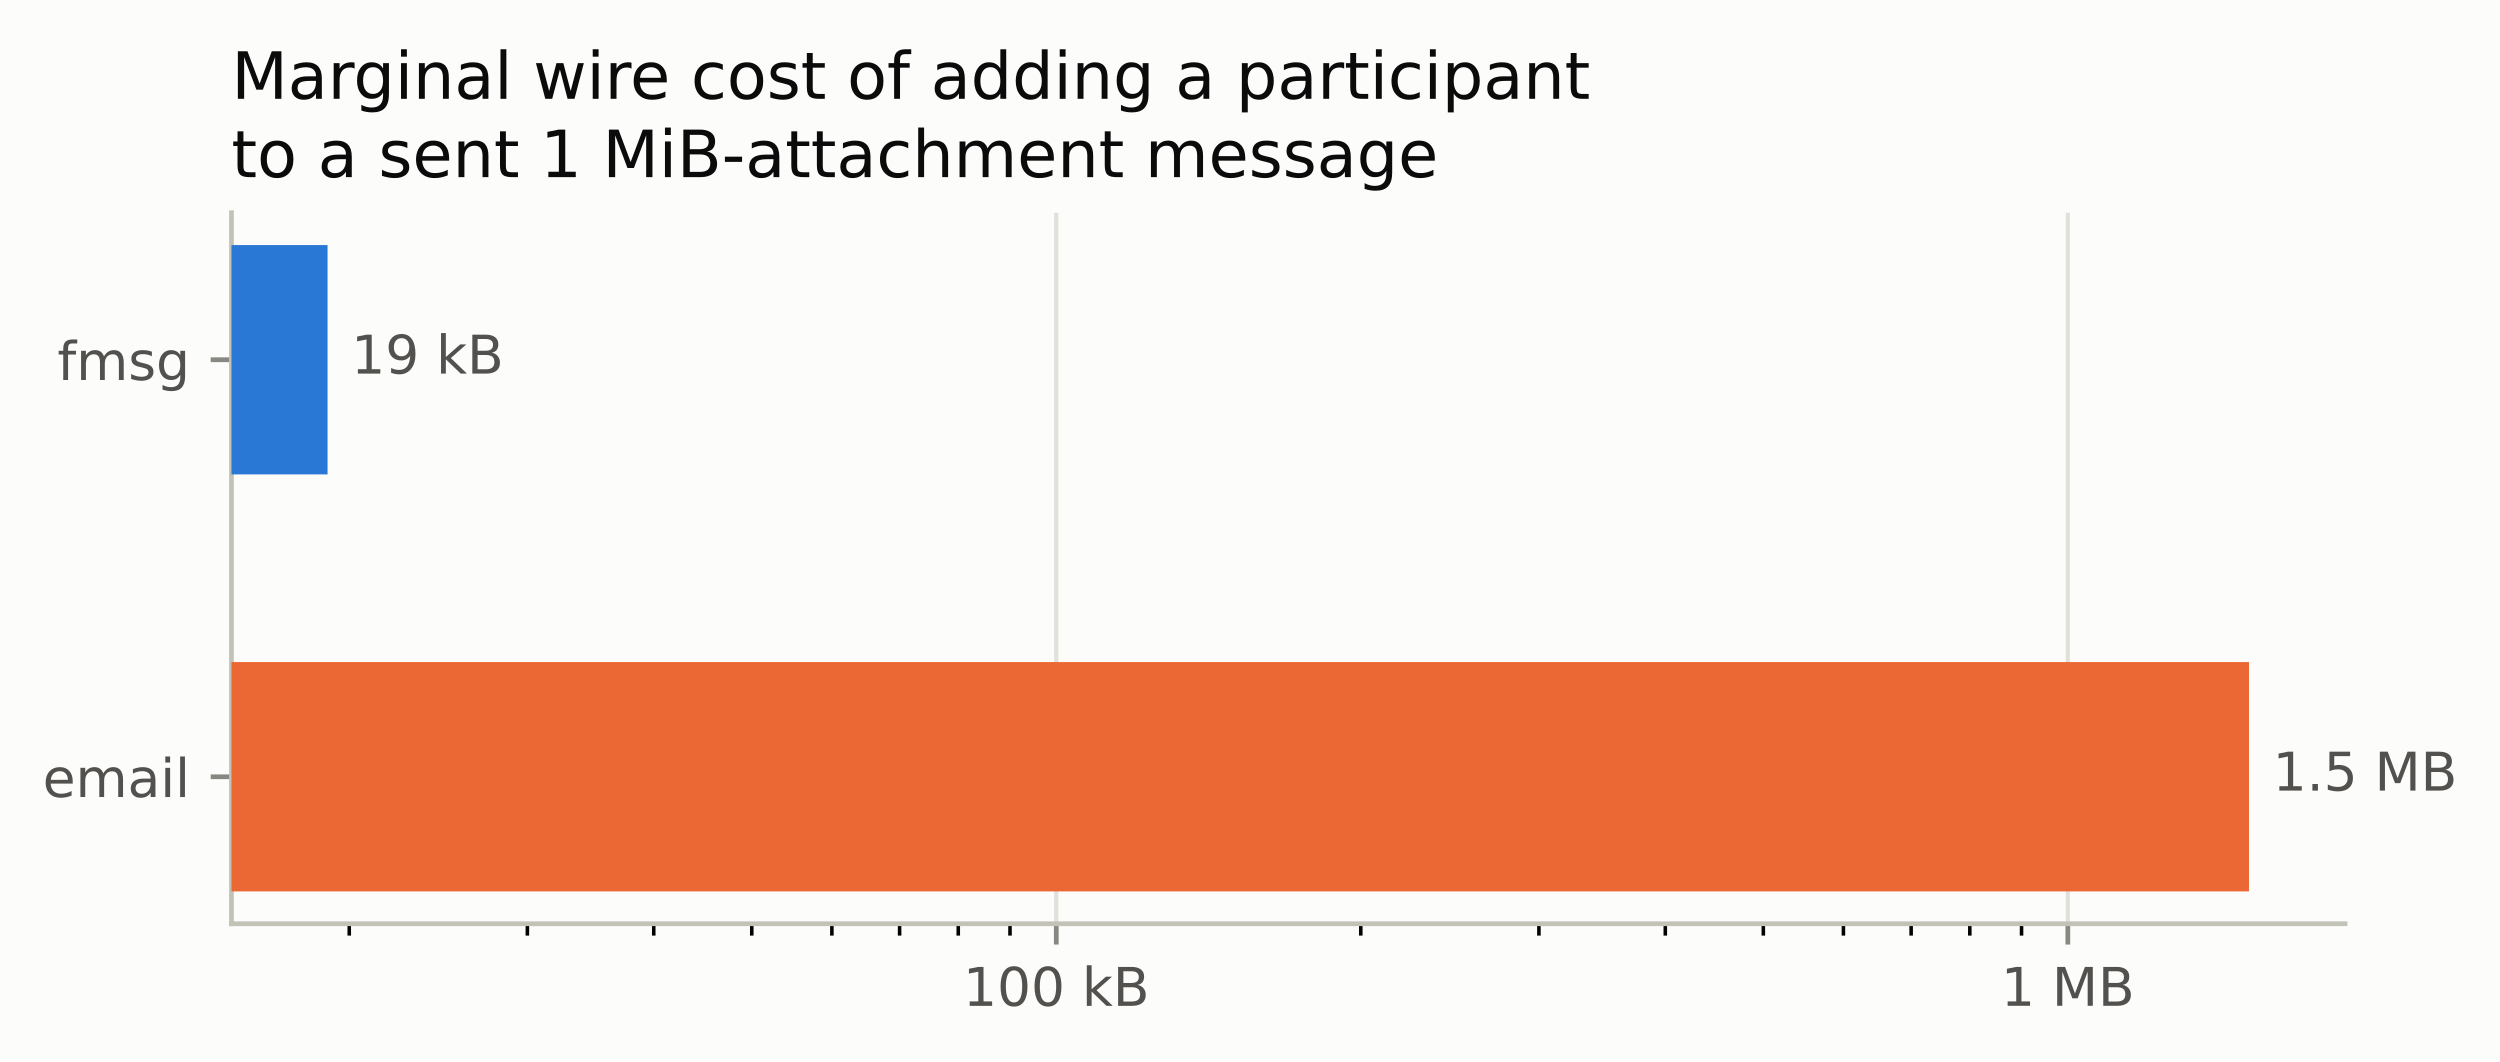
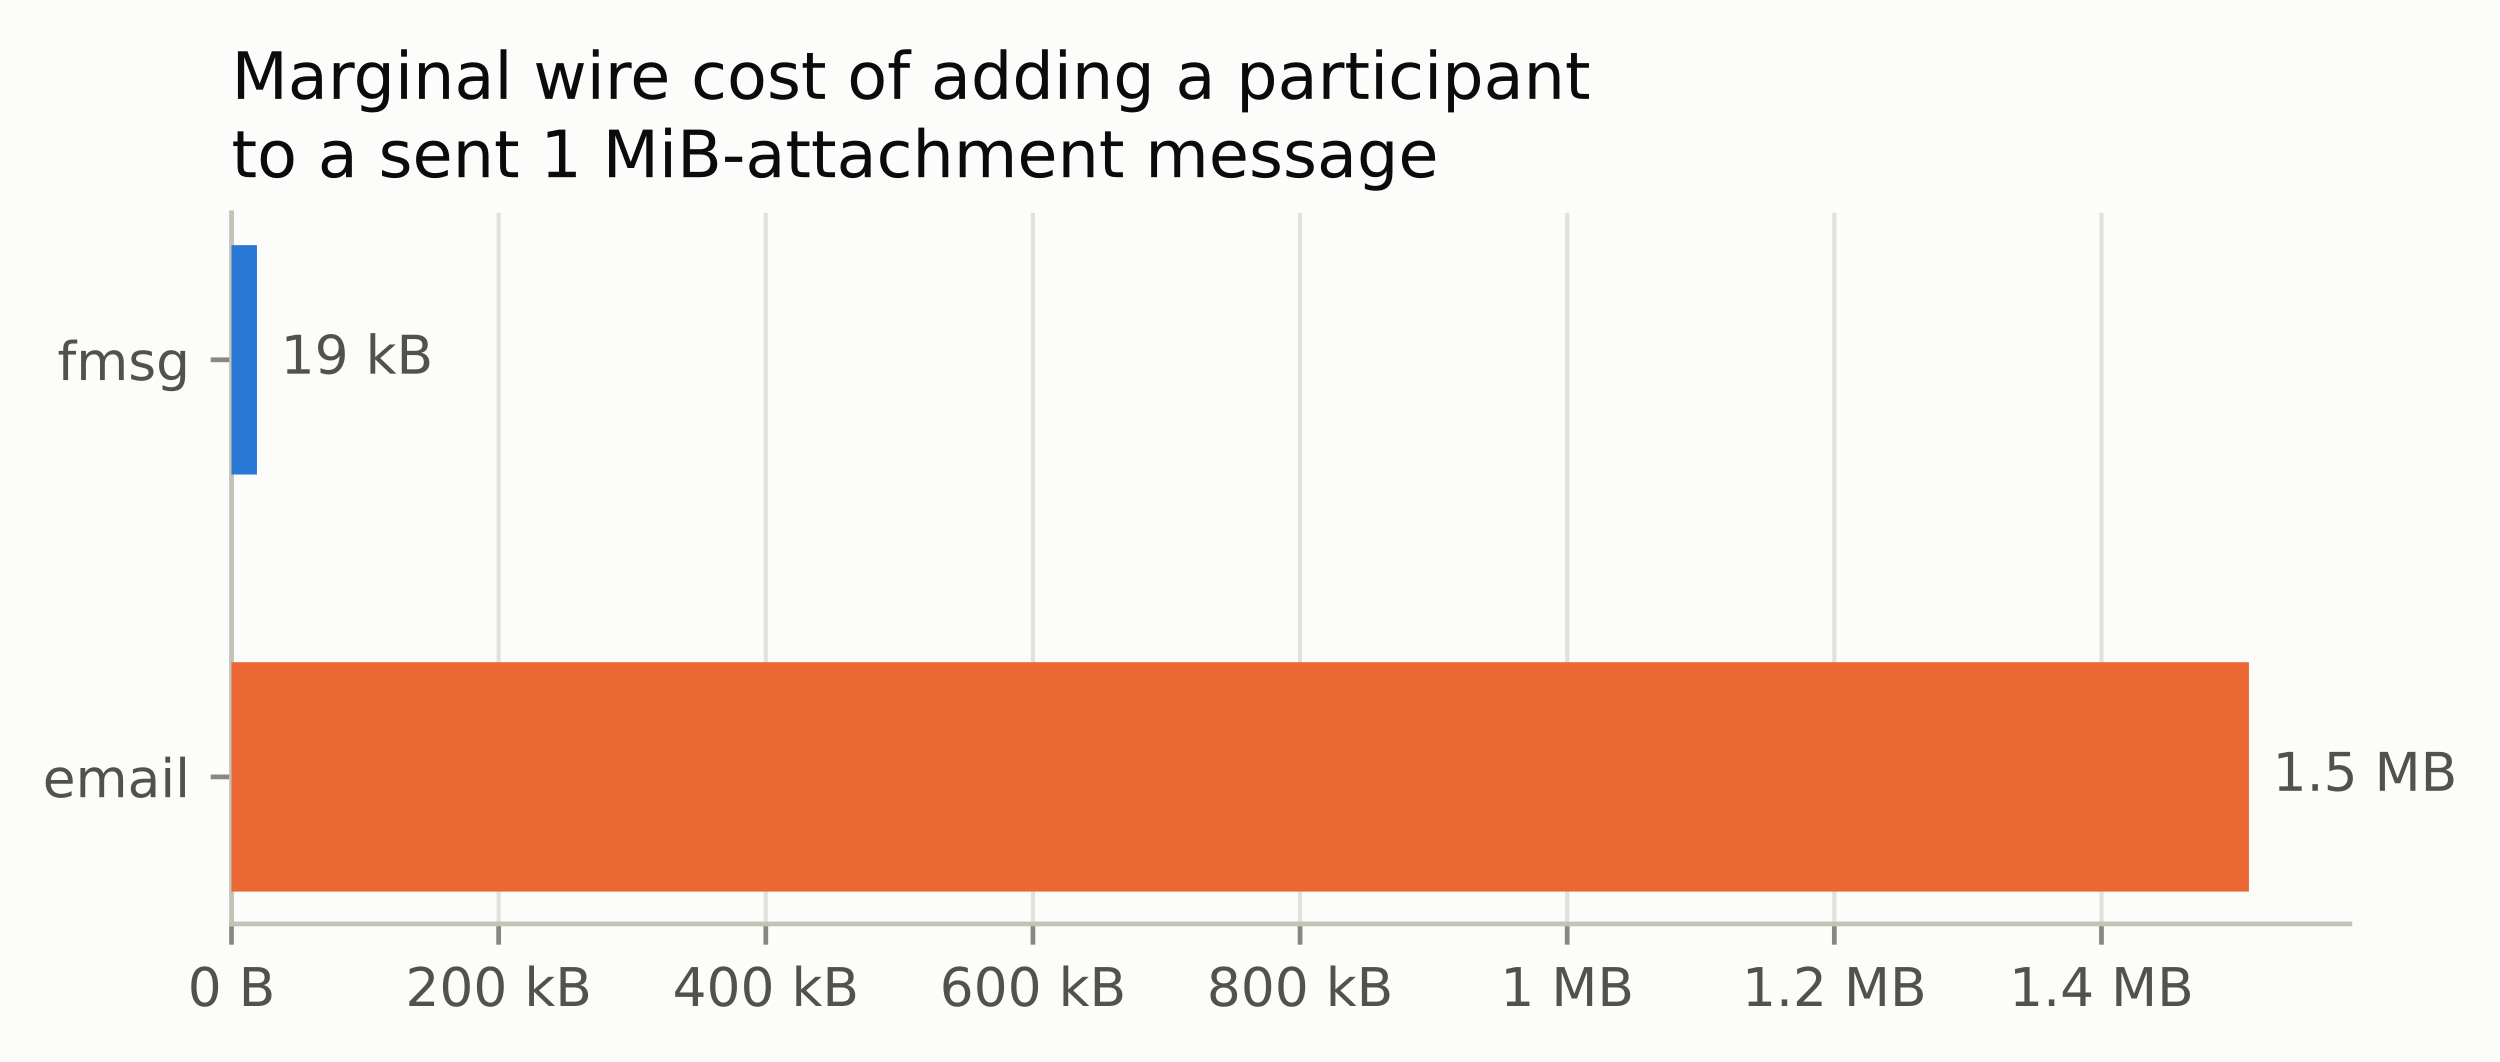
- <svg xmlns="http://www.w3.org/2000/svg" xmlns:xlink="http://www.w3.org/1999/xlink" width="421.436pt" height="178.92pt" viewBox="0 0 421.436 178.92" version="1.1">
+ <svg xmlns="http://www.w3.org/2000/svg" xmlns:xlink="http://www.w3.org/1999/xlink" width="421.355pt" height="178.92pt" viewBox="0 0 421.355 178.92" version="1.1">
  <defs>
    <style type="text/css">*{stroke-linejoin: round; stroke-linecap: butt}</style>
  </defs>
  <g id="figure_1">
    <g id="patch_1">
-       <path d="M 0 178.92  L 421.436 178.92  L 421.436 0  L 0 0  z " style="fill: #fcfcfb" />
+       <path d="M 0 178.92  L 421.355 178.92  L 421.355 0  L 0 0  z " style="fill: #fcfcfb" />
    </g>
    <g id="axes_1">
      <g id="patch_2">
-         <path d="M 39.02 155.72  L 395.318 155.72  L 395.318 35.862  L 39.02 35.862  z " style="fill: #fcfcfb" />
+         <path d="M 39.02 155.72  L 396.043 155.72  L 396.043 35.862  L 39.02 35.862  z " style="fill: #fcfcfb" />
      </g>
      <g id="matplotlib.axis_1">
        <g id="xtick_1">
          <g id="line2d_1">
-             <path d="M 178.063 155.72  L 178.063 35.862  " clip-path="url(#pa912970a33)" style="fill: none; stroke: #e1e0d9; stroke-width: 0.7; stroke-linecap: square" />
+             <path d="M 39.02 155.72  L 39.02 35.862  " clip-path="url(#pa90f599840)" style="fill: none; stroke: #e1e0d9; stroke-width: 0.7; stroke-linecap: square" />
          </g>
          <g id="line2d_2">
            <defs>
-               <path id="mda2823193c" d="M 0 0  L 0 3.5  " style="stroke: #898781; stroke-width: 0.8" />
+               <path id="m9d59f23a86" d="M 0 0  L 0 3.5  " style="stroke: #898781; stroke-width: 0.8" />
            </defs>
            <g>
-               <use xlink:href="#mda2823193c" x="178.063" y="155.72" style="fill: #898781; stroke: #898781; stroke-width: 0.8" />
+               <use xlink:href="#m9d59f23a86" x="39.02" y="155.72" style="fill: #898781; stroke: #898781; stroke-width: 0.8" />
            </g>
          </g>
          <g id="text_1">
-             <g style="fill: #52514e" transform="translate(162.3502 169.5582) scale(0.09 -0.09)">
-               <defs>
-                 <path id="DejaVuSans-14" d="M 794 531  L 1825 531  L 1825 4091  L 703 3866  L 703 4441  L 1819 4666  L 2450 4666  L 2450 531  L 3481 531  L 3481 0  L 794 0  L 794 531  z " transform="scale(0.015625)" />
+             <g style="fill: #52514e" transform="translate(31.63961 169.5575) scale(0.09 -0.09)">
+               <defs>
                <path id="DejaVuSans-13" d="M 2034 4250  Q 1547 4250 1301 3770  Q 1056 3291 1056 2328  Q 1056 1369 1301 889  Q 1547 409 2034 409  Q 2525 409 2770 889  Q 3016 1369 3016 2328  Q 3016 3291 2770 3770  Q 2525 4250 2034 4250  z M 2034 4750  Q 2819 4750 3233 4129  Q 3647 3509 3647 2328  Q 3647 1150 3233 529  Q 2819 -91 2034 -91  Q 1250 -91 836 529  Q 422 1150 422 2328  Q 422 3509 836 4129  Q 1250 4750 2034 4750  z " transform="scale(0.015625)" />
                <path id="DejaVuSans-3" transform="scale(0.015625)" />
+                 <path id="DejaVuSans-25" d="M 1259 2228  L 1259 519  L 2272 519  Q 2781 519 3026 730  Q 3272 941 3272 1375  Q 3272 1813 3026 2020  Q 2781 2228 2272 2228  L 1259 2228  z M 1259 4147  L 1259 2741  L 2194 2741  Q 2656 2741 2882 2914  Q 3109 3088 3109 3444  Q 3109 3797 2882 3972  Q 2656 4147 2194 4147  L 1259 4147  z M 628 4666  L 2241 4666  Q 2963 4666 3353 4366  Q 3744 4066 3744 3513  Q 3744 3084 3544 2831  Q 3344 2578 2956 2516  Q 3422 2416 3680 2098  Q 3938 1781 3938 1306  Q 3938 681 3513 340  Q 3088 0 2303 0  L 628 0  L 628 4666  z " transform="scale(0.015625)" />
+               </defs>
+               <use xlink:href="#DejaVuSans-13" />
+               <use xlink:href="#DejaVuSans-3" transform="translate(63.625 0)" />
+               <use xlink:href="#DejaVuSans-25" transform="translate(95.40625 0)" />
+             </g>
+           </g>
+         </g>
+         <g id="xtick_2">
+           <g id="line2d_3">
+             <path d="M 84.044 155.72  L 84.044 35.862  " clip-path="url(#pa90f599840)" style="fill: none; stroke: #e1e0d9; stroke-width: 0.7; stroke-linecap: square" />
+           </g>
+           <g id="line2d_4">
+             <g>
+               <use xlink:href="#m9d59f23a86" x="84.044" y="155.72" style="fill: #898781; stroke: #898781; stroke-width: 0.8" />
+             </g>
+           </g>
+           <g id="text_2">
+             <g style="fill: #52514e" transform="translate(68.33135 169.5582) scale(0.09 -0.09)">
+               <defs>
+                 <path id="DejaVuSans-15" d="M 1228 531  L 3431 531  L 3431 0  L 469 0  L 469 531  Q 828 903 1448 1529  Q 2069 2156 2228 2338  Q 2531 2678 2651 2914  Q 2772 3150 2772 3378  Q 2772 3750 2511 3984  Q 2250 4219 1831 4219  Q 1534 4219 1204 4116  Q 875 4013 500 3803  L 500 4441  Q 881 4594 1212 4672  Q 1544 4750 1819 4750  Q 2544 4750 2975 4387  Q 3406 4025 3406 3419  Q 3406 3131 3298 2873  Q 3191 2616 2906 2266  Q 2828 2175 2409 1742  Q 1991 1309 1228 531  z " transform="scale(0.015625)" />
                <path id="DejaVuSans-4e" d="M 581 4863  L 1159 4863  L 1159 1991  L 2875 3500  L 3609 3500  L 1753 1863  L 3688 0  L 2938 0  L 1159 1709  L 1159 0  L 581 0  L 581 4863  z " transform="scale(0.015625)" />
-                 <path id="DejaVuSans-25" d="M 1259 2228  L 1259 519  L 2272 519  Q 2781 519 3026 730  Q 3272 941 3272 1375  Q 3272 1813 3026 2020  Q 2781 2228 2272 2228  L 1259 2228  z M 1259 4147  L 1259 2741  L 2194 2741  Q 2656 2741 2882 2914  Q 3109 3088 3109 3444  Q 3109 3797 2882 3972  Q 2656 4147 2194 4147  L 1259 4147  z M 628 4666  L 2241 4666  Q 2963 4666 3353 4366  Q 3744 4066 3744 3513  Q 3744 3084 3544 2831  Q 3344 2578 2956 2516  Q 3422 2416 3680 2098  Q 3938 1781 3938 1306  Q 3938 681 3513 340  Q 3088 0 2303 0  L 628 0  L 628 4666  z " transform="scale(0.015625)" />
-               </defs>
-               <use xlink:href="#DejaVuSans-14" />
+               </defs>
+               <use xlink:href="#DejaVuSans-15" />
              <use xlink:href="#DejaVuSans-13" transform="translate(63.625 0)" />
              <use xlink:href="#DejaVuSans-13" transform="translate(127.25 0)" />
              <use xlink:href="#DejaVuSans-3" transform="translate(190.875 0)" />
              <use xlink:href="#DejaVuSans-4e" transform="translate(222.6562 0)" />
              <use xlink:href="#DejaVuSans-25" transform="translate(280.5625 0)" />
            </g>
          </g>
        </g>
-         <g id="xtick_2">
-           <g id="line2d_3">
-             <path d="M 348.584 155.72  L 348.584 35.862  " clip-path="url(#pa912970a33)" style="fill: none; stroke: #e1e0d9; stroke-width: 0.7; stroke-linecap: square" />
-           </g>
-           <g id="line2d_4">
-             <g>
-               <use xlink:href="#mda2823193c" x="348.584" y="155.72" style="fill: #898781; stroke: #898781; stroke-width: 0.8" />
-             </g>
-           </g>
-           <g id="text_2">
-             <g style="fill: #52514e" transform="translate(337.3204 169.5575) scale(0.09 -0.09)">
-               <defs>
+         <g id="xtick_3">
+           <g id="line2d_5">
+             <path d="M 129.068 155.72  L 129.068 35.862  " clip-path="url(#pa90f599840)" style="fill: none; stroke: #e1e0d9; stroke-width: 0.7; stroke-linecap: square" />
+           </g>
+           <g id="line2d_6">
+             <g>
+               <use xlink:href="#m9d59f23a86" x="129.068" y="155.72" style="fill: #898781; stroke: #898781; stroke-width: 0.8" />
+             </g>
+           </g>
+           <g id="text_3">
+             <g style="fill: #52514e" transform="translate(113.3551 169.5582) scale(0.09 -0.09)">
+               <defs>
+                 <path id="DejaVuSans-17" d="M 2419 4116  L 825 1625  L 2419 1625  L 2419 4116  z M 2253 4666  L 3047 4666  L 3047 1625  L 3713 1625  L 3713 1100  L 3047 1100  L 3047 0  L 2419 0  L 2419 1100  L 313 1100  L 313 1709  L 2253 4666  z " transform="scale(0.015625)" />
+               </defs>
+               <use xlink:href="#DejaVuSans-17" />
+               <use xlink:href="#DejaVuSans-13" transform="translate(63.625 0)" />
+               <use xlink:href="#DejaVuSans-13" transform="translate(127.25 0)" />
+               <use xlink:href="#DejaVuSans-3" transform="translate(190.875 0)" />
+               <use xlink:href="#DejaVuSans-4e" transform="translate(222.6562 0)" />
+               <use xlink:href="#DejaVuSans-25" transform="translate(280.5625 0)" />
+             </g>
+           </g>
+         </g>
+         <g id="xtick_4">
+           <g id="line2d_7">
+             <path d="M 174.092 155.72  L 174.092 35.862  " clip-path="url(#pa90f599840)" style="fill: none; stroke: #e1e0d9; stroke-width: 0.7; stroke-linecap: square" />
+           </g>
+           <g id="line2d_8">
+             <g>
+               <use xlink:href="#m9d59f23a86" x="174.092" y="155.72" style="fill: #898781; stroke: #898781; stroke-width: 0.8" />
+             </g>
+           </g>
+           <g id="text_4">
+             <g style="fill: #52514e" transform="translate(158.3789 169.5582) scale(0.09 -0.09)">
+               <defs>
+                 <path id="DejaVuSans-19" d="M 2113 2584  Q 1688 2584 1439 2293  Q 1191 2003 1191 1497  Q 1191 994 1439 701  Q 1688 409 2113 409  Q 2538 409 2786 701  Q 3034 994 3034 1497  Q 3034 2003 2786 2293  Q 2538 2584 2113 2584  z M 3366 4563  L 3366 3988  Q 3128 4100 2886 4159  Q 2644 4219 2406 4219  Q 1781 4219 1451 3797  Q 1122 3375 1075 2522  Q 1259 2794 1537 2939  Q 1816 3084 2150 3084  Q 2853 3084 3261 2657  Q 3669 2231 3669 1497  Q 3669 778 3244 343  Q 2819 -91 2113 -91  Q 1303 -91 875 529  Q 447 1150 447 2328  Q 447 3434 972 4092  Q 1497 4750 2381 4750  Q 2619 4750 2861 4703  Q 3103 4656 3366 4563  z " transform="scale(0.015625)" />
+               </defs>
+               <use xlink:href="#DejaVuSans-19" />
+               <use xlink:href="#DejaVuSans-13" transform="translate(63.625 0)" />
+               <use xlink:href="#DejaVuSans-13" transform="translate(127.25 0)" />
+               <use xlink:href="#DejaVuSans-3" transform="translate(190.875 0)" />
+               <use xlink:href="#DejaVuSans-4e" transform="translate(222.6562 0)" />
+               <use xlink:href="#DejaVuSans-25" transform="translate(280.5625 0)" />
+             </g>
+           </g>
+         </g>
+         <g id="xtick_5">
+           <g id="line2d_9">
+             <path d="M 219.115 155.72  L 219.115 35.862  " clip-path="url(#pa90f599840)" style="fill: none; stroke: #e1e0d9; stroke-width: 0.7; stroke-linecap: square" />
+           </g>
+           <g id="line2d_10">
+             <g>
+               <use xlink:href="#m9d59f23a86" x="219.115" y="155.72" style="fill: #898781; stroke: #898781; stroke-width: 0.8" />
+             </g>
+           </g>
+           <g id="text_5">
+             <g style="fill: #52514e" transform="translate(203.4027 169.5582) scale(0.09 -0.09)">
+               <defs>
+                 <path id="DejaVuSans-1b" d="M 2034 2216  Q 1584 2216 1326 1975  Q 1069 1734 1069 1313  Q 1069 891 1326 650  Q 1584 409 2034 409  Q 2484 409 2743 651  Q 3003 894 3003 1313  Q 3003 1734 2745 1975  Q 2488 2216 2034 2216  z M 1403 2484  Q 997 2584 770 2862  Q 544 3141 544 3541  Q 544 4100 942 4425  Q 1341 4750 2034 4750  Q 2731 4750 3128 4425  Q 3525 4100 3525 3541  Q 3525 3141 3298 2862  Q 3072 2584 2669 2484  Q 3125 2378 3379 2068  Q 3634 1759 3634 1313  Q 3634 634 3220 271  Q 2806 -91 2034 -91  Q 1263 -91 848 271  Q 434 634 434 1313  Q 434 1759 690 2068  Q 947 2378 1403 2484  z M 1172 3481  Q 1172 3119 1398 2916  Q 1625 2713 2034 2713  Q 2441 2713 2670 2916  Q 2900 3119 2900 3481  Q 2900 3844 2670 4047  Q 2441 4250 2034 4250  Q 1625 4250 1398 4047  Q 1172 3844 1172 3481  z " transform="scale(0.015625)" />
+               </defs>
+               <use xlink:href="#DejaVuSans-1b" />
+               <use xlink:href="#DejaVuSans-13" transform="translate(63.625 0)" />
+               <use xlink:href="#DejaVuSans-13" transform="translate(127.25 0)" />
+               <use xlink:href="#DejaVuSans-3" transform="translate(190.875 0)" />
+               <use xlink:href="#DejaVuSans-4e" transform="translate(222.6562 0)" />
+               <use xlink:href="#DejaVuSans-25" transform="translate(280.5625 0)" />
+             </g>
+           </g>
+         </g>
+         <g id="xtick_6">
+           <g id="line2d_11">
+             <path d="M 264.139 155.72  L 264.139 35.862  " clip-path="url(#pa90f599840)" style="fill: none; stroke: #e1e0d9; stroke-width: 0.7; stroke-linecap: square" />
+           </g>
+           <g id="line2d_12">
+             <g>
+               <use xlink:href="#m9d59f23a86" x="264.139" y="155.72" style="fill: #898781; stroke: #898781; stroke-width: 0.8" />
+             </g>
+           </g>
+           <g id="text_6">
+             <g style="fill: #52514e" transform="translate(252.8758 169.5575) scale(0.09 -0.09)">
+               <defs>
+                 <path id="DejaVuSans-14" d="M 794 531  L 1825 531  L 1825 4091  L 703 3866  L 703 4441  L 1819 4666  L 2450 4666  L 2450 531  L 3481 531  L 3481 0  L 794 0  L 794 531  z " transform="scale(0.015625)" />
                <path id="DejaVuSans-30" d="M 628 4666  L 1569 4666  L 2759 1491  L 3956 4666  L 4897 4666  L 4897 0  L 4281 0  L 4281 4097  L 3078 897  L 2444 897  L 1241 4097  L 1241 0  L 628 0  L 628 4666  z " transform="scale(0.015625)" />
              </defs>
              <use xlink:href="#DejaVuSans-14" />
              <use xlink:href="#DejaVuSans-3" transform="translate(63.625 0)" />
              <use xlink:href="#DejaVuSans-30" transform="translate(95.40625 0)" />
              <use xlink:href="#DejaVuSans-25" transform="translate(181.6875 0)" />
            </g>
          </g>
        </g>
-         <g id="xtick_3">
-           <g id="line2d_5">
-             <defs>
-               <path id="ma41afe342b" d="M 0 0  L 0 2  " style="stroke: #000000; stroke-width: 0.6" />
-             </defs>
-             <g>
-               <use xlink:href="#ma41afe342b" x="58.874" y="155.72" style="stroke: #000000; stroke-width: 0.6" />
-             </g>
-           </g>
-         </g>
-         <g id="xtick_4">
-           <g id="line2d_6">
-             <g>
-               <use xlink:href="#ma41afe342b" x="88.901" y="155.72" style="stroke: #000000; stroke-width: 0.6" />
-             </g>
-           </g>
-         </g>
-         <g id="xtick_5">
-           <g id="line2d_7">
-             <g>
-               <use xlink:href="#ma41afe342b" x="110.206" y="155.72" style="stroke: #000000; stroke-width: 0.6" />
-             </g>
-           </g>
-         </g>
-         <g id="xtick_6">
-           <g id="line2d_8">
-             <g>
-               <use xlink:href="#ma41afe342b" x="126.731" y="155.72" style="stroke: #000000; stroke-width: 0.6" />
-             </g>
-           </g>
-         </g>
        <g id="xtick_7">
-           <g id="line2d_9">
-             <g>
-               <use xlink:href="#ma41afe342b" x="140.233" y="155.72" style="stroke: #000000; stroke-width: 0.6" />
+           <g id="line2d_13">
+             <path d="M 309.163 155.72  L 309.163 35.862  " clip-path="url(#pa90f599840)" style="fill: none; stroke: #e1e0d9; stroke-width: 0.7; stroke-linecap: square" />
+           </g>
+           <g id="line2d_14">
+             <g>
+               <use xlink:href="#m9d59f23a86" x="309.163" y="155.72" style="fill: #898781; stroke: #898781; stroke-width: 0.8" />
+             </g>
+           </g>
+           <g id="text_7">
+             <g style="fill: #52514e" transform="translate(293.6063 169.5575) scale(0.09 -0.09)">
+               <defs>
+                 <path id="DejaVuSans-11" d="M 684 794  L 1344 794  L 1344 0  L 684 0  L 684 794  z " transform="scale(0.015625)" />
+               </defs>
+               <use xlink:href="#DejaVuSans-14" />
+               <use xlink:href="#DejaVuSans-11" transform="translate(63.625 0)" />
+               <use xlink:href="#DejaVuSans-15" transform="translate(95.40625 0)" />
+               <use xlink:href="#DejaVuSans-3" transform="translate(159.0312 0)" />
+               <use xlink:href="#DejaVuSans-30" transform="translate(190.8125 0)" />
+               <use xlink:href="#DejaVuSans-25" transform="translate(277.0938 0)" />
            </g>
          </g>
        </g>
        <g id="xtick_8">
-           <g id="line2d_10">
-             <g>
-               <use xlink:href="#ma41afe342b" x="151.649" y="155.72" style="stroke: #000000; stroke-width: 0.6" />
-             </g>
-           </g>
-         </g>
-         <g id="xtick_9">
-           <g id="line2d_11">
-             <g>
-               <use xlink:href="#ma41afe342b" x="161.538" y="155.72" style="stroke: #000000; stroke-width: 0.6" />
-             </g>
-           </g>
-         </g>
-         <g id="xtick_10">
-           <g id="line2d_12">
-             <g>
-               <use xlink:href="#ma41afe342b" x="170.26" y="155.72" style="stroke: #000000; stroke-width: 0.6" />
-             </g>
-           </g>
-         </g>
-         <g id="xtick_11">
-           <g id="line2d_13">
-             <g>
-               <use xlink:href="#ma41afe342b" x="229.395" y="155.72" style="stroke: #000000; stroke-width: 0.6" />
-             </g>
-           </g>
-         </g>
-         <g id="xtick_12">
-           <g id="line2d_14">
-             <g>
-               <use xlink:href="#ma41afe342b" x="259.422" y="155.72" style="stroke: #000000; stroke-width: 0.6" />
-             </g>
-           </g>
-         </g>
-         <g id="xtick_13">
          <g id="line2d_15">
-             <g>
-               <use xlink:href="#ma41afe342b" x="280.727" y="155.72" style="stroke: #000000; stroke-width: 0.6" />
-             </g>
-           </g>
-         </g>
-         <g id="xtick_14">
+             <path d="M 354.187 155.72  L 354.187 35.862  " clip-path="url(#pa90f599840)" style="fill: none; stroke: #e1e0d9; stroke-width: 0.7; stroke-linecap: square" />
+           </g>
          <g id="line2d_16">
            <g>
-               <use xlink:href="#ma41afe342b" x="297.252" y="155.72" style="stroke: #000000; stroke-width: 0.6" />
-             </g>
-           </g>
-         </g>
-         <g id="xtick_15">
-           <g id="line2d_17">
-             <g>
-               <use xlink:href="#ma41afe342b" x="310.754" y="155.72" style="stroke: #000000; stroke-width: 0.6" />
-             </g>
-           </g>
-         </g>
-         <g id="xtick_16">
-           <g id="line2d_18">
-             <g>
-               <use xlink:href="#ma41afe342b" x="322.17" y="155.72" style="stroke: #000000; stroke-width: 0.6" />
-             </g>
-           </g>
-         </g>
-         <g id="xtick_17">
-           <g id="line2d_19">
-             <g>
-               <use xlink:href="#ma41afe342b" x="332.059" y="155.72" style="stroke: #000000; stroke-width: 0.6" />
-             </g>
-           </g>
-         </g>
-         <g id="xtick_18">
-           <g id="line2d_20">
-             <g>
-               <use xlink:href="#ma41afe342b" x="340.781" y="155.72" style="stroke: #000000; stroke-width: 0.6" />
+               <use xlink:href="#m9d59f23a86" x="354.187" y="155.72" style="fill: #898781; stroke: #898781; stroke-width: 0.8" />
+             </g>
+           </g>
+           <g id="text_8">
+             <g style="fill: #52514e" transform="translate(338.6301 169.5575) scale(0.09 -0.09)">
+               <use xlink:href="#DejaVuSans-14" />
+               <use xlink:href="#DejaVuSans-11" transform="translate(63.625 0)" />
+               <use xlink:href="#DejaVuSans-17" transform="translate(95.40625 0)" />
+               <use xlink:href="#DejaVuSans-3" transform="translate(159.0312 0)" />
+               <use xlink:href="#DejaVuSans-30" transform="translate(190.8125 0)" />
+               <use xlink:href="#DejaVuSans-25" transform="translate(277.0938 0)" />
            </g>
          </g>
        </g>
      </g>
      <g id="matplotlib.axis_2">
        <g id="ytick_1">
-           <g id="line2d_21">
+           <g id="line2d_17">
            <defs>
-               <path id="ma1373d95f1" d="M 0 0  L -3.5 0  " style="stroke: #898781; stroke-width: 0.8" />
+               <path id="m1f90172dfd" d="M 0 0  L -3.5 0  " style="stroke: #898781; stroke-width: 0.8" />
            </defs>
            <g>
-               <use xlink:href="#ma1373d95f1" x="39.02" y="60.642" style="fill: #898781; stroke: #898781; stroke-width: 0.8" />
-             </g>
-           </g>
-           <g id="text_3">
+               <use xlink:href="#m1f90172dfd" x="39.02" y="60.642" style="fill: #898781; stroke: #898781; stroke-width: 0.8" />
+             </g>
+           </g>
+           <g id="text_9">
            <g style="fill: #52514e" transform="translate(9.683438 64.06153) scale(0.09 -0.09)">
              <defs>
                <path id="DejaVuSans-49" d="M 2375 4863  L 2375 4384  L 1825 4384  Q 1516 4384 1395 4259  Q 1275 4134 1275 3809  L 1275 3500  L 2222 3500  L 2222 3053  L 1275 3053  L 1275 0  L 697 0  L 697 3053  L 147 3053  L 147 3500  L 697 3500  L 697 3744  Q 697 4328 969 4595  Q 1241 4863 1831 4863  L 2375 4863  z " transform="scale(0.015625)" />
                <path id="DejaVuSans-50" d="M 3328 2828  Q 3544 3216 3844 3400  Q 4144 3584 4550 3584  Q 5097 3584 5394 3201  Q 5691 2819 5691 2113  L 5691 0  L 5113 0  L 5113 2094  Q 5113 2597 4934 2840  Q 4756 3084 4391 3084  Q 3944 3084 3684 2787  Q 3425 2491 3425 1978  L 3425 0  L 2847 0  L 2847 2094  Q 2847 2600 2669 2842  Q 2491 3084 2119 3084  Q 1678 3084 1418 2786  Q 1159 2488 1159 1978  L 1159 0  L 581 0  L 581 3500  L 1159 3500  L 1159 2956  Q 1356 3278 1631 3431  Q 1906 3584 2284 3584  Q 2666 3584 2933 3390  Q 3200 3197 3328 2828  z " transform="scale(0.015625)" />
                <path id="DejaVuSans-56" d="M 2834 3397  L 2834 2853  Q 2591 2978 2328 3040  Q 2066 3103 1784 3103  Q 1356 3103 1142 2972  Q 928 2841 928 2578  Q 928 2378 1081 2264  Q 1234 2150 1697 2047  L 1894 2003  Q 2506 1872 2764 1633  Q 3022 1394 3022 966  Q 3022 478 2636 193  Q 2250 -91 1575 -91  Q 1294 -91 989 -36  Q 684 19 347 128  L 347 722  Q 666 556 975 473  Q 1284 391 1588 391  Q 1994 391 2212 530  Q 2431 669 2431 922  Q 2431 1156 2273 1281  Q 2116 1406 1581 1522  L 1381 1569  Q 847 1681 609 1914  Q 372 2147 372 2553  Q 372 3047 722 3315  Q 1072 3584 1716 3584  Q 2034 3584 2315 3537  Q 2597 3491 2834 3397  z " transform="scale(0.015625)" />
                <path id="DejaVuSans-4a" d="M 2906 1791  Q 2906 2416 2648 2759  Q 2391 3103 1925 3103  Q 1463 3103 1205 2759  Q 947 2416 947 1791  Q 947 1169 1205 825  Q 1463 481 1925 481  Q 2391 481 2648 825  Q 2906 1169 2906 1791  z M 3481 434  Q 3481 -459 3084 -895  Q 2688 -1331 1869 -1331  Q 1566 -1331 1297 -1286  Q 1028 -1241 775 -1147  L 775 -588  Q 1028 -725 1275 -790  Q 1522 -856 1778 -856  Q 2344 -856 2625 -561  Q 2906 -266 2906 331  L 2906 616  Q 2728 306 2450 153  Q 2172 0 1784 0  Q 1141 0 747 490  Q 353 981 353 1791  Q 353 2603 747 3093  Q 1141 3584 1784 3584  Q 2172 3584 2450 3431  Q 2728 3278 2906 2969  L 2906 3500  L 3481 3500  L 3481 434  z " transform="scale(0.015625)" />
              </defs>
              <use xlink:href="#DejaVuSans-49" />
              <use xlink:href="#DejaVuSans-50" transform="translate(35.20312 0)" />
              <use xlink:href="#DejaVuSans-56" transform="translate(132.6094 0)" />
              <use xlink:href="#DejaVuSans-4a" transform="translate(184.7031 0)" />
            </g>
          </g>
        </g>
        <g id="ytick_2">
-           <g id="line2d_22">
-             <g>
-               <use xlink:href="#ma1373d95f1" x="39.02" y="130.94" style="fill: #898781; stroke: #898781; stroke-width: 0.8" />
-             </g>
-           </g>
-           <g id="text_4">
+           <g id="line2d_18">
+             <g>
+               <use xlink:href="#m1f90172dfd" x="39.02" y="130.94" style="fill: #898781; stroke: #898781; stroke-width: 0.8" />
+             </g>
+           </g>
+           <g id="text_10">
            <g style="fill: #52514e" transform="translate(7.2 134.359) scale(0.09 -0.09)">
              <defs>
                <path id="DejaVuSans-48" d="M 3597 1894  L 3597 1613  L 953 1613  Q 991 1019 1311 708  Q 1631 397 2203 397  Q 2534 397 2845 478  Q 3156 559 3463 722  L 3463 178  Q 3153 47 2828 -22  Q 2503 -91 2169 -91  Q 1331 -91 842 396  Q 353 884 353 1716  Q 353 2575 817 3079  Q 1281 3584 2069 3584  Q 2775 3584 3186 3129  Q 3597 2675 3597 1894  z M 3022 2063  Q 3016 2534 2758 2815  Q 2500 3097 2075 3097  Q 1594 3097 1305 2825  Q 1016 2553 972 2059  L 3022 2063  z " transform="scale(0.015625)" />
                <path id="DejaVuSans-44" d="M 2194 1759  Q 1497 1759 1228 1600  Q 959 1441 959 1056  Q 959 750 1161 570  Q 1363 391 1709 391  Q 2188 391 2477 730  Q 2766 1069 2766 1631  L 2766 1759  L 2194 1759  z M 3341 1997  L 3341 0  L 2766 0  L 2766 531  Q 2569 213 2275 61  Q 1981 -91 1556 -91  Q 1019 -91 701 211  Q 384 513 384 1019  Q 384 1609 779 1909  Q 1175 2209 1959 2209  L 2766 2209  L 2766 2266  Q 2766 2663 2505 2880  Q 2244 3097 1772 3097  Q 1472 3097 1187 3025  Q 903 2953 641 2809  L 641 3341  Q 956 3463 1253 3523  Q 1550 3584 1831 3584  Q 2591 3584 2966 3190  Q 3341 2797 3341 1997  z " transform="scale(0.015625)" />
                <path id="DejaVuSans-4c" d="M 603 3500  L 1178 3500  L 1178 0  L 603 0  L 603 3500  z M 603 4863  L 1178 4863  L 1178 4134  L 603 4134  L 603 4863  z " transform="scale(0.015625)" />
                <path id="DejaVuSans-4f" d="M 603 4863  L 1178 4863  L 1178 0  L 603 0  L 603 4863  z " transform="scale(0.015625)" />
              </defs>
              <use xlink:href="#DejaVuSans-48" />
              <use xlink:href="#DejaVuSans-50" transform="translate(61.53125 0)" />
              <use xlink:href="#DejaVuSans-44" transform="translate(158.9375 0)" />
              <use xlink:href="#DejaVuSans-4c" transform="translate(220.2188 0)" />
              <use xlink:href="#DejaVuSans-4f" transform="translate(248 0)" />
            </g>
          </g>
        </g>
      </g>
      <g id="patch_3">
        <path d="M 39.02 155.72  L 39.02 35.862  " style="fill: none; stroke: #c3c2b7; stroke-width: 0.8; stroke-linejoin: miter; stroke-linecap: square" />
      </g>
      <g id="patch_4">
-         <path d="M 39.02 155.72  L 395.318 155.72  " style="fill: none; stroke: #c3c2b7; stroke-width: 0.8; stroke-linejoin: miter; stroke-linecap: square" />
+         <path d="M 39.02 155.72  L 396.043 155.72  " style="fill: none; stroke: #c3c2b7; stroke-width: 0.8; stroke-linejoin: miter; stroke-linecap: square" />
      </g>
      <g id="patch_5">
-         <path d="M -171195.294 41.31  L 55.216 41.31  L 55.216 79.974  L -171195.294 79.974  z " clip-path="url(#pa912970a33)" style="fill: #2a78d6" />
+         <path d="M 39.02 41.31  L 43.306 41.31  L 43.306 79.974  L 39.02 79.974  z " clip-path="url(#pa90f599840)" style="fill: #2a78d6" />
      </g>
      <g id="patch_6">
-         <path d="M -171195.294 111.608  L 379.123 111.608  L 379.123 150.272  L -171195.294 150.272  z " clip-path="url(#pa912970a33)" style="fill: #eb6834" />
-       </g>
-       <g id="text_5">
-         <g style="fill: #52514e" transform="translate(59.21568 62.98048) scale(0.09 -0.09)">
+         <path d="M 39.02 111.608  L 379.042 111.608  L 379.042 150.272  L 39.02 150.272  z " clip-path="url(#pa90f599840)" style="fill: #eb6834" />
+       </g>
+       <g id="text_11">
+         <g style="fill: #52514e" transform="translate(47.30568 62.98048) scale(0.09 -0.09)">
          <defs>
            <path id="DejaVuSans-1c" d="M 703 97  L 703 672  Q 941 559 1184 500  Q 1428 441 1663 441  Q 2288 441 2617 861  Q 2947 1281 2994 2138  Q 2813 1869 2534 1725  Q 2256 1581 1919 1581  Q 1219 1581 811 2004  Q 403 2428 403 3163  Q 403 3881 828 4315  Q 1253 4750 1959 4750  Q 2769 4750 3195 4129  Q 3622 3509 3622 2328  Q 3622 1225 3098 567  Q 2575 -91 1691 -91  Q 1453 -91 1209 -44  Q 966 3 703 97  z M 1959 2075  Q 2384 2075 2632 2365  Q 2881 2656 2881 3163  Q 2881 3666 2632 3958  Q 2384 4250 1959 4250  Q 1534 4250 1286 3958  Q 1038 3666 1038 3163  Q 1038 2656 1286 2365  Q 1534 2075 1959 2075  z " transform="scale(0.015625)" />
          </defs>
          <use xlink:href="#DejaVuSans-14" />
          <use xlink:href="#DejaVuSans-1c" transform="translate(63.625 0)" />
          <use xlink:href="#DejaVuSans-3" transform="translate(127.25 0)" />
          <use xlink:href="#DejaVuSans-4e" transform="translate(159.0312 0)" />
          <use xlink:href="#DejaVuSans-25" transform="translate(216.9375 0)" />
        </g>
      </g>
-       <g id="text_6">
-         <g style="fill: #52514e" transform="translate(383.1231 133.2776) scale(0.09 -0.09)">
+       <g id="text_12">
+         <g style="fill: #52514e" transform="translate(383.0421 133.2776) scale(0.09 -0.09)">
          <defs>
-             <path id="DejaVuSans-11" d="M 684 794  L 1344 794  L 1344 0  L 684 0  L 684 794  z " transform="scale(0.015625)" />
            <path id="DejaVuSans-18" d="M 691 4666  L 3169 4666  L 3169 4134  L 1269 4134  L 1269 2991  Q 1406 3038 1543 3061  Q 1681 3084 1819 3084  Q 2600 3084 3056 2656  Q 3513 2228 3513 1497  Q 3513 744 3044 326  Q 2575 -91 1722 -91  Q 1428 -91 1123 -41  Q 819 9 494 109  L 494 744  Q 775 591 1075 516  Q 1375 441 1709 441  Q 2250 441 2565 725  Q 2881 1009 2881 1497  Q 2881 1984 2565 2268  Q 2250 2553 1709 2553  Q 1456 2553 1204 2497  Q 953 2441 691 2322  L 691 4666  z " transform="scale(0.015625)" />
          </defs>
          <use xlink:href="#DejaVuSans-14" />
          <use xlink:href="#DejaVuSans-11" transform="translate(63.625 0)" />
          <use xlink:href="#DejaVuSans-18" transform="translate(95.40625 0)" />
          <use xlink:href="#DejaVuSans-3" transform="translate(159.0312 0)" />
          <use xlink:href="#DejaVuSans-30" transform="translate(190.8125 0)" />
          <use xlink:href="#DejaVuSans-25" transform="translate(277.0938 0)" />
        </g>
      </g>
-       <g id="text_7">
+       <g id="text_13">
        <g style="fill: #0b0b0b" transform="translate(39.02031 16.65936) scale(0.11 -0.11)">
          <defs>
            <path id="DejaVuSans-55" d="M 2631 2963  Q 2534 3019 2420 3045  Q 2306 3072 2169 3072  Q 1681 3072 1420 2755  Q 1159 2438 1159 1844  L 1159 0  L 581 0  L 581 3500  L 1159 3500  L 1159 2956  Q 1341 3275 1631 3429  Q 1922 3584 2338 3584  Q 2397 3584 2469 3576  Q 2541 3569 2628 3553  L 2631 2963  z " transform="scale(0.015625)" />
            <path id="DejaVuSans-51" d="M 3513 2113  L 3513 0  L 2938 0  L 2938 2094  Q 2938 2591 2744 2837  Q 2550 3084 2163 3084  Q 1697 3084 1428 2787  Q 1159 2491 1159 1978  L 1159 0  L 581 0  L 581 3500  L 1159 3500  L 1159 2956  Q 1366 3272 1645 3428  Q 1925 3584 2291 3584  Q 2894 3584 3203 3211  Q 3513 2838 3513 2113  z " transform="scale(0.015625)" />
            <path id="DejaVuSans-5a" d="M 269 3500  L 844 3500  L 1563 769  L 2278 3500  L 2956 3500  L 3675 769  L 4391 3500  L 4966 3500  L 4050 0  L 3372 0  L 2619 2869  L 1863 0  L 1184 0  L 269 3500  z " transform="scale(0.015625)" />
            <path id="DejaVuSans-46" d="M 3122 3366  L 3122 2828  Q 2878 2963 2633 3030  Q 2388 3097 2138 3097  Q 1578 3097 1268 2742  Q 959 2388 959 1747  Q 959 1106 1268 751  Q 1578 397 2138 397  Q 2388 397 2633 464  Q 2878 531 3122 666  L 3122 134  Q 2881 22 2623 -34  Q 2366 -91 2075 -91  Q 1284 -91 818 406  Q 353 903 353 1747  Q 353 2603 823 3093  Q 1294 3584 2113 3584  Q 2378 3584 2631 3529  Q 2884 3475 3122 3366  z " transform="scale(0.015625)" />
            <path id="DejaVuSans-52" d="M 1959 3097  Q 1497 3097 1228 2736  Q 959 2375 959 1747  Q 959 1119 1226 758  Q 1494 397 1959 397  Q 2419 397 2687 759  Q 2956 1122 2956 1747  Q 2956 2369 2687 2733  Q 2419 3097 1959 3097  z M 1959 3584  Q 2709 3584 3137 3096  Q 3566 2609 3566 1747  Q 3566 888 3137 398  Q 2709 -91 1959 -91  Q 1206 -91 779 398  Q 353 888 353 1747  Q 353 2609 779 3096  Q 1206 3584 1959 3584  z " transform="scale(0.015625)" />
            <path id="DejaVuSans-57" d="M 1172 4494  L 1172 3500  L 2356 3500  L 2356 3053  L 1172 3053  L 1172 1153  Q 1172 725 1289 603  Q 1406 481 1766 481  L 2356 481  L 2356 0  L 1766 0  Q 1100 0 847 248  Q 594 497 594 1153  L 594 3053  L 172 3053  L 172 3500  L 594 3500  L 594 4494  L 1172 4494  z " transform="scale(0.015625)" />
            <path id="DejaVuSans-47" d="M 2906 2969  L 2906 4863  L 3481 4863  L 3481 0  L 2906 0  L 2906 525  Q 2725 213 2448 61  Q 2172 -91 1784 -91  Q 1150 -91 751 415  Q 353 922 353 1747  Q 353 2572 751 3078  Q 1150 3584 1784 3584  Q 2172 3584 2448 3432  Q 2725 3281 2906 2969  z M 947 1747  Q 947 1113 1208 752  Q 1469 391 1925 391  Q 2381 391 2643 752  Q 2906 1113 2906 1747  Q 2906 2381 2643 2742  Q 2381 3103 1925 3103  Q 1469 3103 1208 2742  Q 947 2381 947 1747  z " transform="scale(0.015625)" />
            <path id="DejaVuSans-53" d="M 1159 525  L 1159 -1331  L 581 -1331  L 581 3500  L 1159 3500  L 1159 2969  Q 1341 3281 1617 3432  Q 1894 3584 2278 3584  Q 2916 3584 3314 3078  Q 3713 2572 3713 1747  Q 3713 922 3314 415  Q 2916 -91 2278 -91  Q 1894 -91 1617 61  Q 1341 213 1159 525  z M 3116 1747  Q 3116 2381 2855 2742  Q 2594 3103 2138 3103  Q 1681 3103 1420 2742  Q 1159 2381 1159 1747  Q 1159 1113 1420 752  Q 1681 391 2138 391  Q 2594 391 2855 752  Q 3116 1113 3116 1747  z " transform="scale(0.015625)" />
          </defs>
          <use xlink:href="#DejaVuSans-30" />
          <use xlink:href="#DejaVuSans-44" transform="translate(86.28125 0)" />
          <use xlink:href="#DejaVuSans-55" transform="translate(147.5625 0)" />
          <use xlink:href="#DejaVuSans-4a" transform="translate(186.9219 0)" />
          <use xlink:href="#DejaVuSans-4c" transform="translate(250.4062 0)" />
          <use xlink:href="#DejaVuSans-51" transform="translate(278.1875 0)" />
          <use xlink:href="#DejaVuSans-44" transform="translate(341.5625 0)" />
          <use xlink:href="#DejaVuSans-4f" transform="translate(402.8438 0)" />
          <use xlink:href="#DejaVuSans-3" transform="translate(430.625 0)" />
          <use xlink:href="#DejaVuSans-5a" transform="translate(462.4062 0)" />
          <use xlink:href="#DejaVuSans-4c" transform="translate(544.1875 0)" />
          <use xlink:href="#DejaVuSans-55" transform="translate(571.9688 0)" />
          <use xlink:href="#DejaVuSans-48" transform="translate(610.875 0)" />
          <use xlink:href="#DejaVuSans-3" transform="translate(672.4062 0)" />
          <use xlink:href="#DejaVuSans-46" transform="translate(704.1875 0)" />
          <use xlink:href="#DejaVuSans-52" transform="translate(759.1719 0)" />
          <use xlink:href="#DejaVuSans-56" transform="translate(820.3594 0)" />
          <use xlink:href="#DejaVuSans-57" transform="translate(872.4531 0)" />
          <use xlink:href="#DejaVuSans-3" transform="translate(911.6562 0)" />
          <use xlink:href="#DejaVuSans-52" transform="translate(943.4375 0)" />
          <use xlink:href="#DejaVuSans-49" transform="translate(1004.625 0)" />
          <use xlink:href="#DejaVuSans-3" transform="translate(1039.828 0)" />
          <use xlink:href="#DejaVuSans-44" transform="translate(1071.609 0)" />
          <use xlink:href="#DejaVuSans-47" transform="translate(1132.891 0)" />
          <use xlink:href="#DejaVuSans-47" transform="translate(1196.375 0)" />
          <use xlink:href="#DejaVuSans-4c" transform="translate(1259.859 0)" />
          <use xlink:href="#DejaVuSans-51" transform="translate(1287.641 0)" />
          <use xlink:href="#DejaVuSans-4a" transform="translate(1351.016 0)" />
          <use xlink:href="#DejaVuSans-3" transform="translate(1414.5 0)" />
          <use xlink:href="#DejaVuSans-44" transform="translate(1446.281 0)" />
          <use xlink:href="#DejaVuSans-3" transform="translate(1507.562 0)" />
          <use xlink:href="#DejaVuSans-53" transform="translate(1539.344 0)" />
          <use xlink:href="#DejaVuSans-44" transform="translate(1602.828 0)" />
          <use xlink:href="#DejaVuSans-55" transform="translate(1664.109 0)" />
          <use xlink:href="#DejaVuSans-57" transform="translate(1705.219 0)" />
          <use xlink:href="#DejaVuSans-4c" transform="translate(1744.422 0)" />
          <use xlink:href="#DejaVuSans-46" transform="translate(1772.203 0)" />
          <use xlink:href="#DejaVuSans-4c" transform="translate(1827.188 0)" />
          <use xlink:href="#DejaVuSans-53" transform="translate(1854.969 0)" />
          <use xlink:href="#DejaVuSans-44" transform="translate(1918.453 0)" />
          <use xlink:href="#DejaVuSans-51" transform="translate(1979.734 0)" />
          <use xlink:href="#DejaVuSans-57" transform="translate(2043.109 0)" />
        </g>
        <g style="fill: #0b0b0b" transform="translate(39.02031 29.86236) scale(0.11 -0.11)">
          <defs>
            <path id="DejaVuSans-10" d="M 313 2009  L 1997 2009  L 1997 1497  L 313 1497  L 313 2009  z " transform="scale(0.015625)" />
            <path id="DejaVuSans-4b" d="M 3513 2113  L 3513 0  L 2938 0  L 2938 2094  Q 2938 2591 2744 2837  Q 2550 3084 2163 3084  Q 1697 3084 1428 2787  Q 1159 2491 1159 1978  L 1159 0  L 581 0  L 581 4863  L 1159 4863  L 1159 2956  Q 1366 3272 1645 3428  Q 1925 3584 2291 3584  Q 2894 3584 3203 3211  Q 3513 2838 3513 2113  z " transform="scale(0.015625)" />
          </defs>
          <use xlink:href="#DejaVuSans-57" />
          <use xlink:href="#DejaVuSans-52" transform="translate(39.20312 0)" />
          <use xlink:href="#DejaVuSans-3" transform="translate(100.3906 0)" />
          <use xlink:href="#DejaVuSans-44" transform="translate(132.1719 0)" />
          <use xlink:href="#DejaVuSans-3" transform="translate(193.4531 0)" />
          <use xlink:href="#DejaVuSans-56" transform="translate(225.2344 0)" />
          <use xlink:href="#DejaVuSans-48" transform="translate(277.3281 0)" />
          <use xlink:href="#DejaVuSans-51" transform="translate(338.8594 0)" />
          <use xlink:href="#DejaVuSans-57" transform="translate(402.2344 0)" />
          <use xlink:href="#DejaVuSans-3" transform="translate(441.4375 0)" />
          <use xlink:href="#DejaVuSans-14" transform="translate(473.2188 0)" />
          <use xlink:href="#DejaVuSans-3" transform="translate(536.8438 0)" />
          <use xlink:href="#DejaVuSans-30" transform="translate(568.625 0)" />
          <use xlink:href="#DejaVuSans-4c" transform="translate(654.9062 0)" />
          <use xlink:href="#DejaVuSans-25" transform="translate(682.6875 0)" />
          <use xlink:href="#DejaVuSans-10" transform="translate(751.2969 0)" />
          <use xlink:href="#DejaVuSans-44" transform="translate(787.375 0)" />
          <use xlink:href="#DejaVuSans-57" transform="translate(848.6562 0)" />
          <use xlink:href="#DejaVuSans-57" transform="translate(887.8594 0)" />
          <use xlink:href="#DejaVuSans-44" transform="translate(927.0625 0)" />
          <use xlink:href="#DejaVuSans-46" transform="translate(988.3438 0)" />
          <use xlink:href="#DejaVuSans-4b" transform="translate(1043.328 0)" />
          <use xlink:href="#DejaVuSans-50" transform="translate(1106.703 0)" />
          <use xlink:href="#DejaVuSans-48" transform="translate(1204.109 0)" />
          <use xlink:href="#DejaVuSans-51" transform="translate(1265.641 0)" />
          <use xlink:href="#DejaVuSans-57" transform="translate(1329.016 0)" />
          <use xlink:href="#DejaVuSans-3" transform="translate(1368.219 0)" />
          <use xlink:href="#DejaVuSans-50" transform="translate(1400 0)" />
          <use xlink:href="#DejaVuSans-48" transform="translate(1497.406 0)" />
          <use xlink:href="#DejaVuSans-56" transform="translate(1558.938 0)" />
          <use xlink:href="#DejaVuSans-56" transform="translate(1611.031 0)" />
          <use xlink:href="#DejaVuSans-44" transform="translate(1663.125 0)" />
          <use xlink:href="#DejaVuSans-4a" transform="translate(1724.406 0)" />
          <use xlink:href="#DejaVuSans-48" transform="translate(1787.891 0)" />
        </g>
      </g>
    </g>
  </g>
  <defs>
-     <clipPath id="pa912970a33">
-       <rect x="39.02" y="35.862" width="356.298" height="119.857" />
+     <clipPath id="pa90f599840">
+       <rect x="39.02" y="35.862" width="357.023" height="119.857" />
    </clipPath>
  </defs>
</svg>
